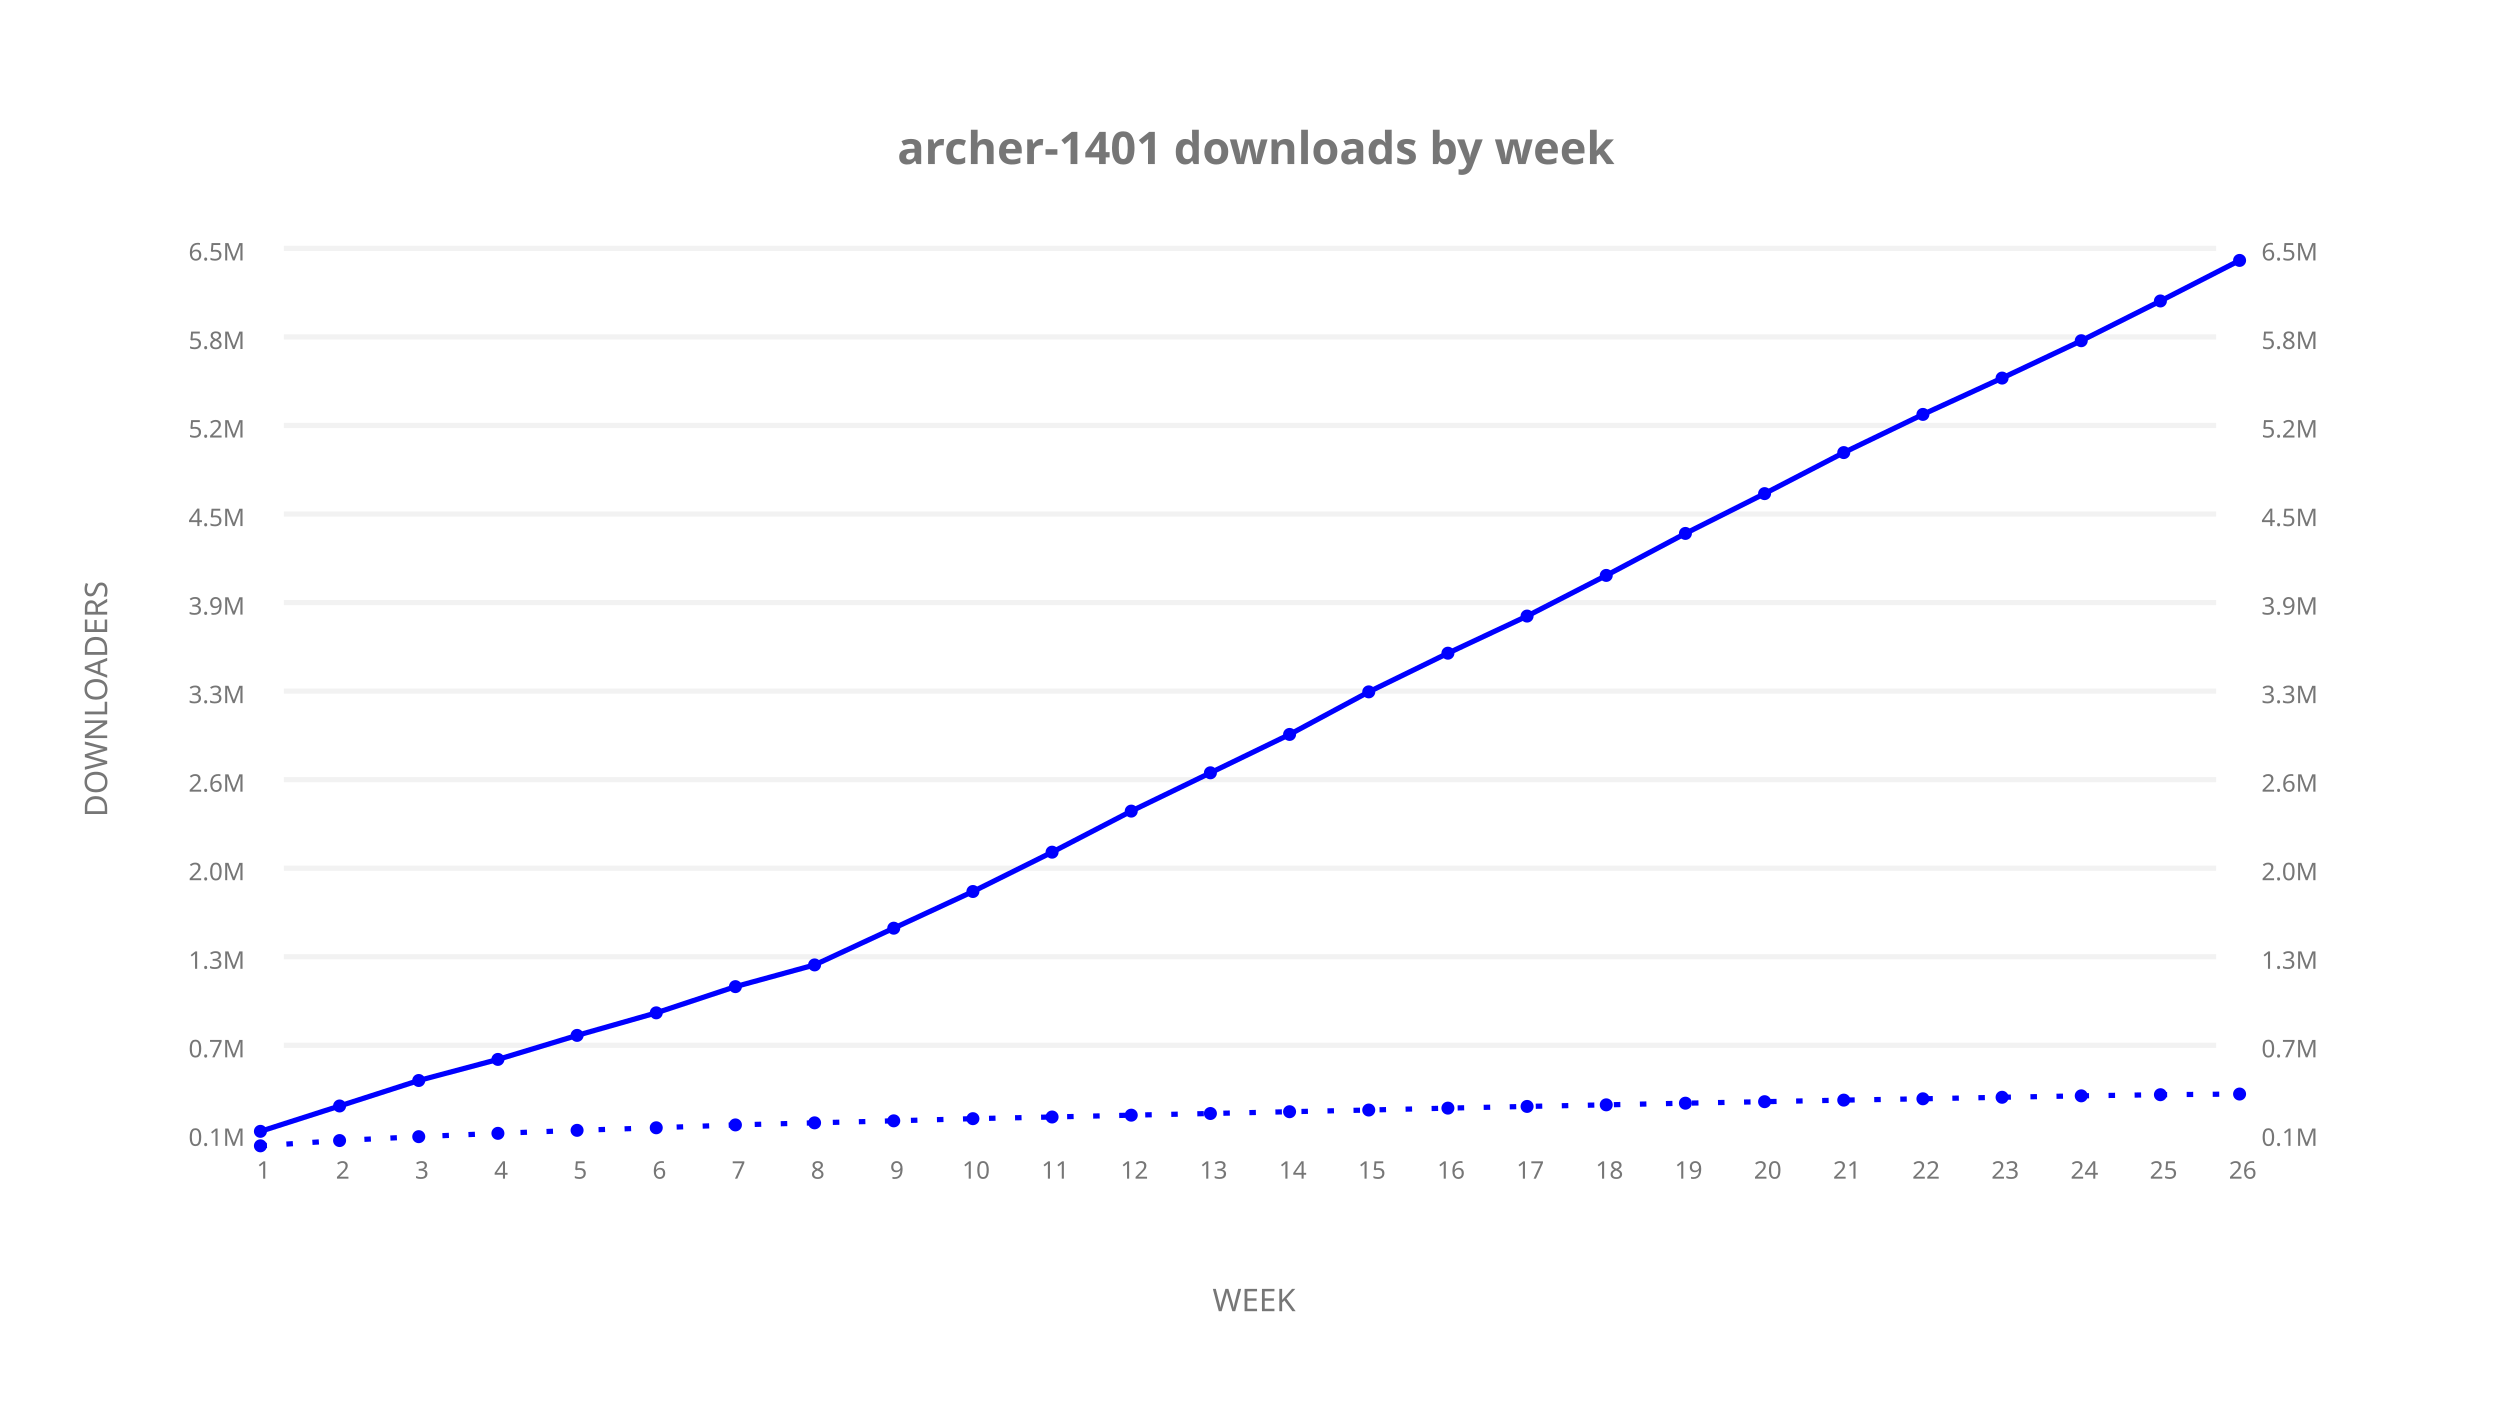
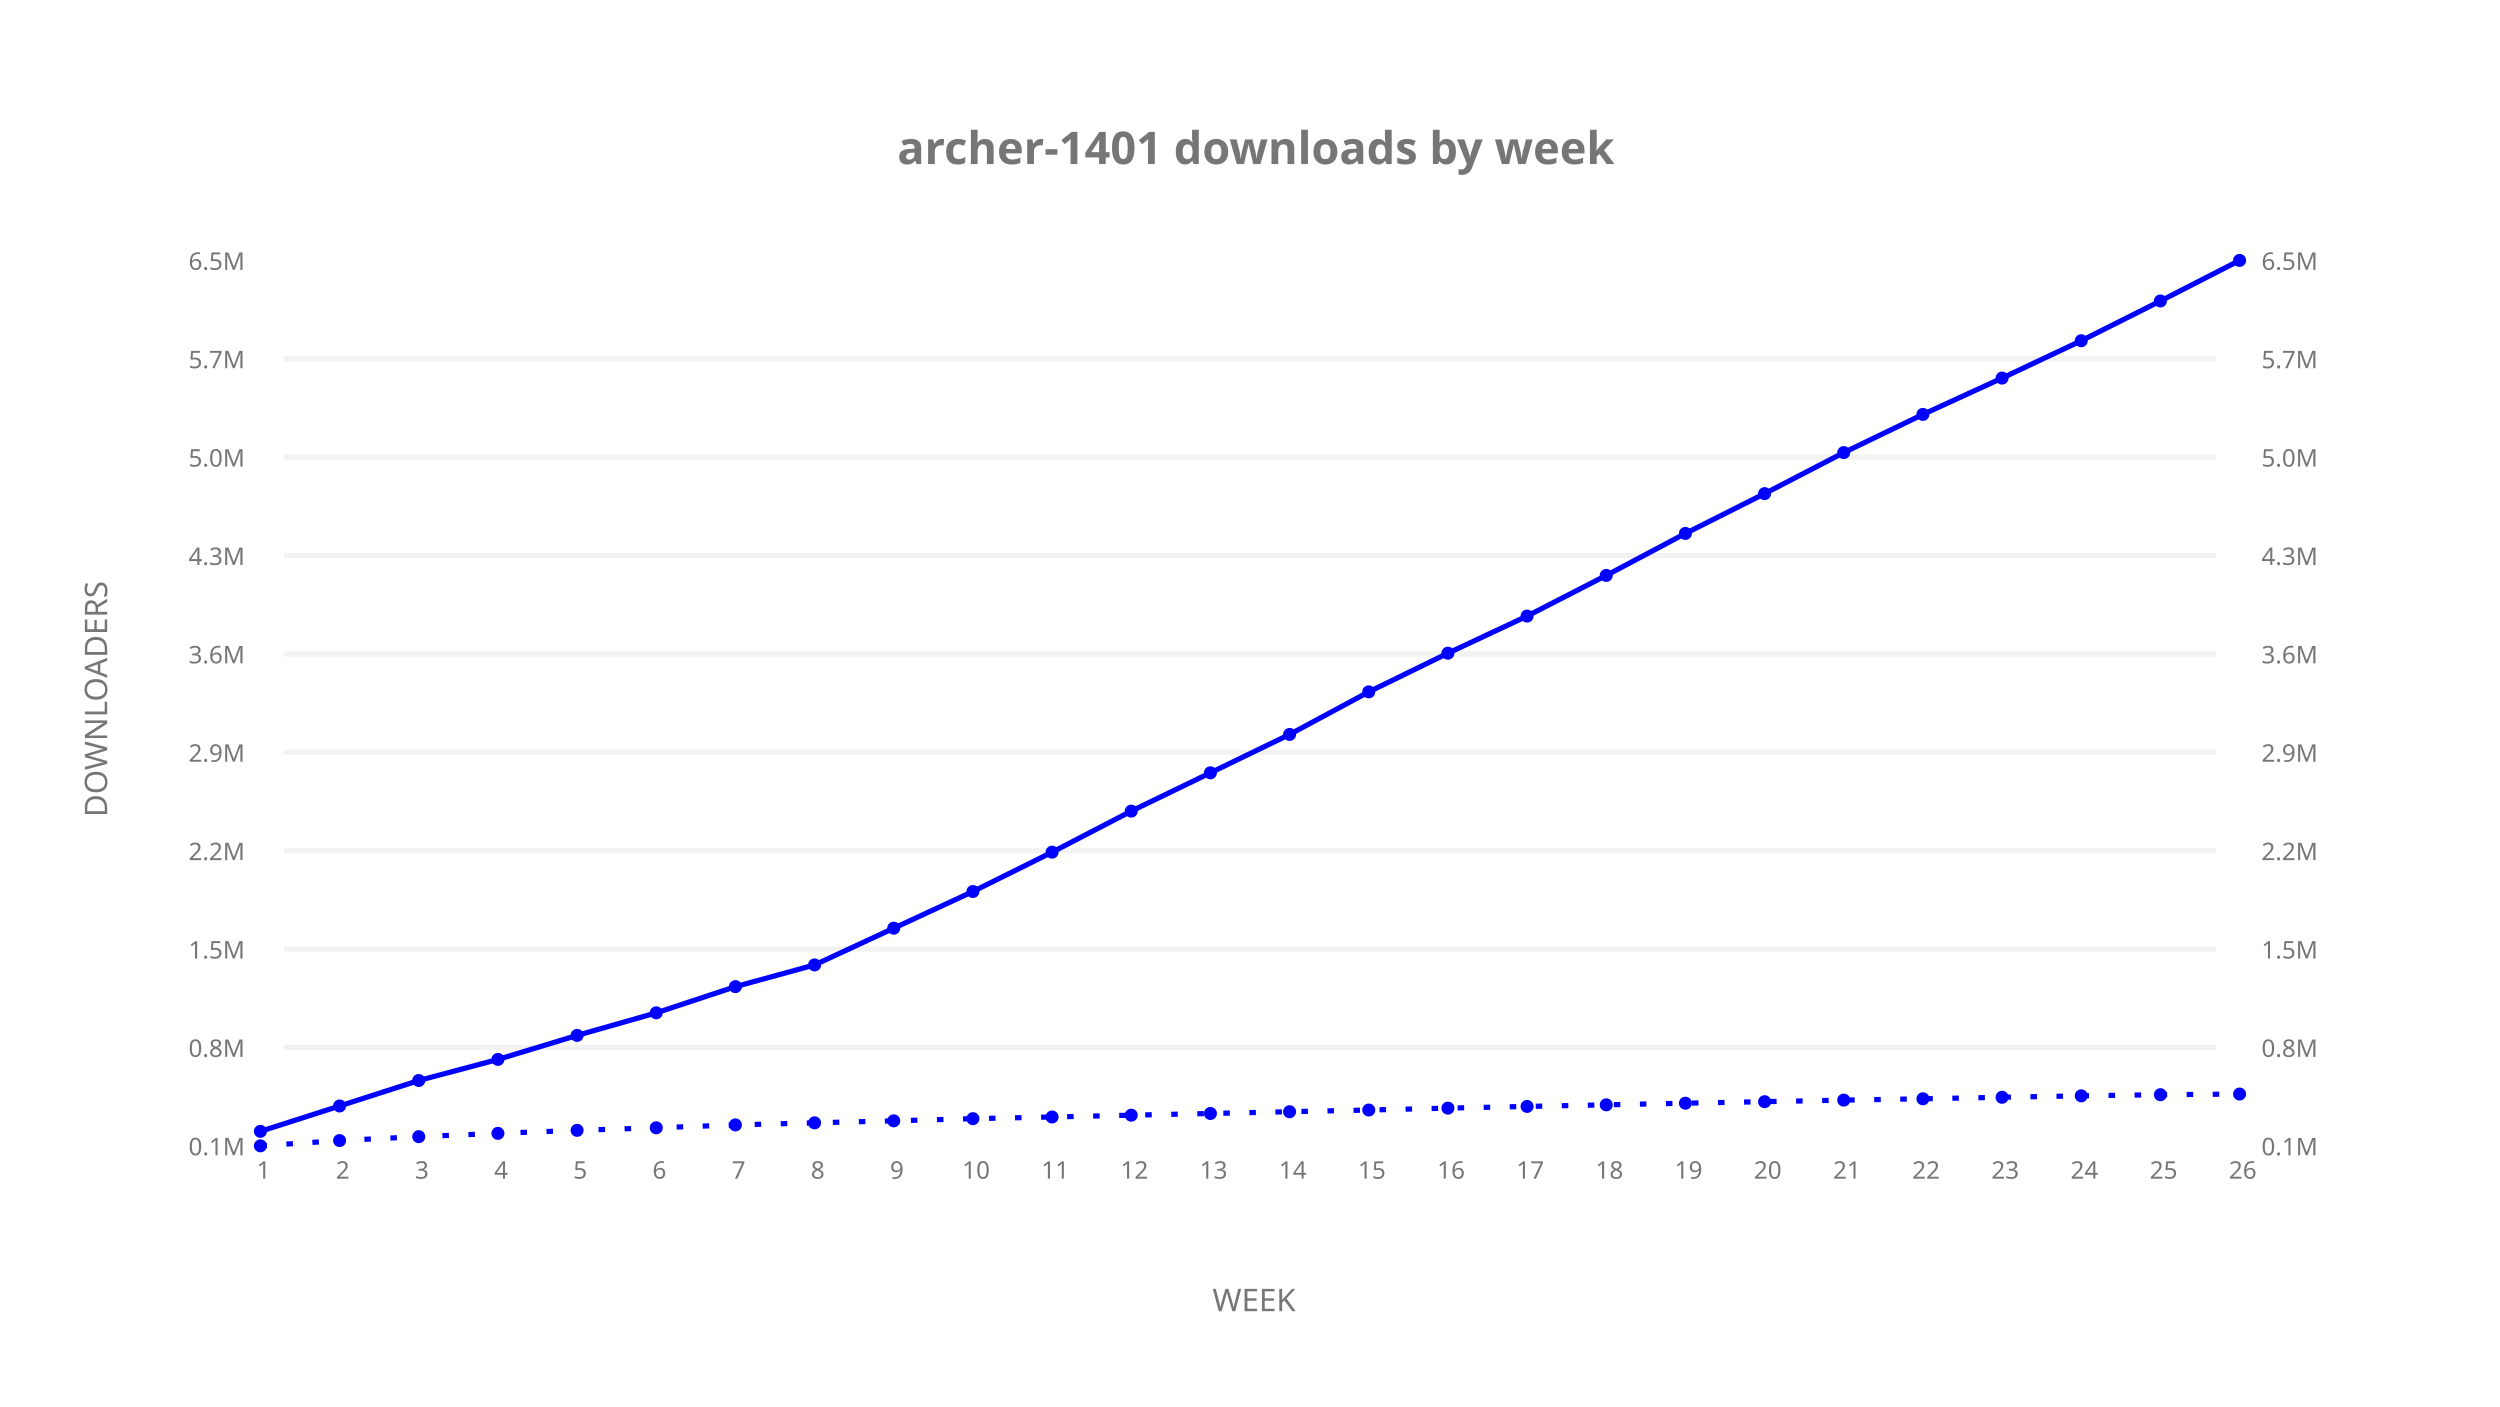
<svg xmlns="http://www.w3.org/2000/svg" xml:space="preserve" id="archer-1401-downloads-by-week-archer-1401-week" x="0px" y="0px" width="1920px" height="1080px" viewBox="0 0 1920 1080" enable-background="new 0 0 1920 1080" role="img">
  <g id="annotations">
    <text x="960" y="126" font-family="Atkinson Hyperlegible" font-size="26pt" text-anchor="middle" text-align="center" font-weight="600" font-style="normal" style="fill:rgb(118,118,118); fill-opacity:1; stroke:rgb(118,118,118); stroke-opacity:0; stroke-width:0.5"> archer-1401 downloads by week</text>
    <g id="axes-lines">
      <text x="960" y="1007" font-family="Atkinson Hyperlegible" font-size="18pt" text-anchor="middle" text-align="center" font-weight="500" font-style="normal" style="fill:rgb(118,118,118); fill-opacity:1; stroke:rgb(118,118,118); stroke-opacity:0; stroke-width:0.5"> WEEK</text>
      <text x="73" y="540" font-family="Atkinson Hyperlegible" font-size="18pt" text-anchor="middle" text-align="center" dominant-baseline="central" font-weight="500" font-style="normal" style="fill:rgb(118,118,118); fill-opacity:1; stroke:rgb(118,118,118); stroke-opacity:0; stroke-width:0.5" transform="rotate(-90,73,540)"> DOWNLOADERS</text>
    </g>
    <g id="tic-y-label-lines">
-       <line x1="218" y1="802.776" x2="1702" y2="802.776" style="fill:rgb(0,0,255); fill-opacity:0; stroke:rgb(242,242,242); stroke-opacity:1; stroke-width:4" />
-       <line x1="218" y1="734.776" x2="1702" y2="734.776" style="fill:rgb(0,0,255); fill-opacity:0; stroke:rgb(242,242,242); stroke-opacity:1; stroke-width:4" />
-       <line x1="218" y1="666.776" x2="1702" y2="666.776" style="fill:rgb(0,0,255); fill-opacity:0; stroke:rgb(242,242,242); stroke-opacity:1; stroke-width:4" />
-       <line x1="218" y1="598.776" x2="1702" y2="598.776" style="fill:rgb(0,0,255); fill-opacity:0; stroke:rgb(242,242,242); stroke-opacity:1; stroke-width:4" />
-       <line x1="218" y1="530.776" x2="1702" y2="530.776" style="fill:rgb(0,0,255); fill-opacity:0; stroke:rgb(242,242,242); stroke-opacity:1; stroke-width:4" />
-       <line x1="218" y1="462.776" x2="1702" y2="462.776" style="fill:rgb(0,0,255); fill-opacity:0; stroke:rgb(242,242,242); stroke-opacity:1; stroke-width:4" />
-       <line x1="218" y1="394.776" x2="1702" y2="394.776" style="fill:rgb(0,0,255); fill-opacity:0; stroke:rgb(242,242,242); stroke-opacity:1; stroke-width:4" />
-       <line x1="218" y1="326.776" x2="1702" y2="326.776" style="fill:rgb(0,0,255); fill-opacity:0; stroke:rgb(242,242,242); stroke-opacity:1; stroke-width:4" />
-       <line x1="218" y1="258.776" x2="1702" y2="258.776" style="fill:rgb(0,0,255); fill-opacity:0; stroke:rgb(242,242,242); stroke-opacity:1; stroke-width:4" />
-       <line x1="218" y1="190.776" x2="1702" y2="190.776" style="fill:rgb(0,0,255); fill-opacity:0; stroke:rgb(242,242,242); stroke-opacity:1; stroke-width:4" />
+       <line x1="218" y1="804.444" x2="1702" y2="804.444" style="fill:rgb(0,0,255); fill-opacity:0; stroke:rgb(242,242,242); stroke-opacity:1; stroke-width:4" />
+       <line x1="218" y1="728.889" x2="1702" y2="728.889" style="fill:rgb(0,0,255); fill-opacity:0; stroke:rgb(242,242,242); stroke-opacity:1; stroke-width:4" />
+       <line x1="218" y1="653.333" x2="1702" y2="653.333" style="fill:rgb(0,0,255); fill-opacity:0; stroke:rgb(242,242,242); stroke-opacity:1; stroke-width:4" />
+       <line x1="218" y1="577.778" x2="1702" y2="577.778" style="fill:rgb(0,0,255); fill-opacity:0; stroke:rgb(242,242,242); stroke-opacity:1; stroke-width:4" />
+       <line x1="218" y1="502.222" x2="1702" y2="502.222" style="fill:rgb(0,0,255); fill-opacity:0; stroke:rgb(242,242,242); stroke-opacity:1; stroke-width:4" />
+       <line x1="218" y1="426.667" x2="1702" y2="426.667" style="fill:rgb(0,0,255); fill-opacity:0; stroke:rgb(242,242,242); stroke-opacity:1; stroke-width:4" />
+       <line x1="218" y1="351.111" x2="1702" y2="351.111" style="fill:rgb(0,0,255); fill-opacity:0; stroke:rgb(242,242,242); stroke-opacity:1; stroke-width:4" />
+       <line x1="218" y1="275.556" x2="1702" y2="275.556" style="fill:rgb(0,0,255); fill-opacity:0; stroke:rgb(242,242,242); stroke-opacity:1; stroke-width:4" />
    </g>
    <g id="tic-x-labels">
      <text x="200" y="898" font-family="Atkinson Hyperlegible" font-size="14pt" text-anchor="middle" text-align="center" dominant-baseline="central" font-weight="400" font-style="normal" style="fill:rgb(118,118,118); fill-opacity:1; stroke:rgb(118,118,118); stroke-opacity:0; stroke-width:0.5"> 1</text>
      <text x="260.8" y="898" font-family="Atkinson Hyperlegible" font-size="14pt" text-anchor="middle" text-align="center" dominant-baseline="central" font-weight="400" font-style="normal" style="fill:rgb(118,118,118); fill-opacity:1; stroke:rgb(118,118,118); stroke-opacity:0; stroke-width:0.5"> 2</text>
      <text x="321.6" y="898" font-family="Atkinson Hyperlegible" font-size="14pt" text-anchor="middle" text-align="center" dominant-baseline="central" font-weight="400" font-style="normal" style="fill:rgb(118,118,118); fill-opacity:1; stroke:rgb(118,118,118); stroke-opacity:0; stroke-width:0.5"> 3</text>
      <text x="382.4" y="898" font-family="Atkinson Hyperlegible" font-size="14pt" text-anchor="middle" text-align="center" dominant-baseline="central" font-weight="400" font-style="normal" style="fill:rgb(118,118,118); fill-opacity:1; stroke:rgb(118,118,118); stroke-opacity:0; stroke-width:0.5"> 4</text>
      <text x="443.2" y="898" font-family="Atkinson Hyperlegible" font-size="14pt" text-anchor="middle" text-align="center" dominant-baseline="central" font-weight="400" font-style="normal" style="fill:rgb(118,118,118); fill-opacity:1; stroke:rgb(118,118,118); stroke-opacity:0; stroke-width:0.5"> 5</text>
      <text x="504" y="898" font-family="Atkinson Hyperlegible" font-size="14pt" text-anchor="middle" text-align="center" dominant-baseline="central" font-weight="400" font-style="normal" style="fill:rgb(118,118,118); fill-opacity:1; stroke:rgb(118,118,118); stroke-opacity:0; stroke-width:0.5"> 6</text>
      <text x="564.8" y="898" font-family="Atkinson Hyperlegible" font-size="14pt" text-anchor="middle" text-align="center" dominant-baseline="central" font-weight="400" font-style="normal" style="fill:rgb(118,118,118); fill-opacity:1; stroke:rgb(118,118,118); stroke-opacity:0; stroke-width:0.5"> 7</text>
      <text x="625.6" y="898" font-family="Atkinson Hyperlegible" font-size="14pt" text-anchor="middle" text-align="center" dominant-baseline="central" font-weight="400" font-style="normal" style="fill:rgb(118,118,118); fill-opacity:1; stroke:rgb(118,118,118); stroke-opacity:0; stroke-width:0.5"> 8</text>
      <text x="686.4" y="898" font-family="Atkinson Hyperlegible" font-size="14pt" text-anchor="middle" text-align="center" dominant-baseline="central" font-weight="400" font-style="normal" style="fill:rgb(118,118,118); fill-opacity:1; stroke:rgb(118,118,118); stroke-opacity:0; stroke-width:0.5"> 9</text>
      <text x="747.2" y="898" font-family="Atkinson Hyperlegible" font-size="14pt" text-anchor="middle" text-align="center" dominant-baseline="central" font-weight="400" font-style="normal" style="fill:rgb(118,118,118); fill-opacity:1; stroke:rgb(118,118,118); stroke-opacity:0; stroke-width:0.5"> 10</text>
      <text x="808" y="898" font-family="Atkinson Hyperlegible" font-size="14pt" text-anchor="middle" text-align="center" dominant-baseline="central" font-weight="400" font-style="normal" style="fill:rgb(118,118,118); fill-opacity:1; stroke:rgb(118,118,118); stroke-opacity:0; stroke-width:0.5"> 11</text>
      <text x="868.8" y="898" font-family="Atkinson Hyperlegible" font-size="14pt" text-anchor="middle" text-align="center" dominant-baseline="central" font-weight="400" font-style="normal" style="fill:rgb(118,118,118); fill-opacity:1; stroke:rgb(118,118,118); stroke-opacity:0; stroke-width:0.5"> 12</text>
      <text x="929.6" y="898" font-family="Atkinson Hyperlegible" font-size="14pt" text-anchor="middle" text-align="center" dominant-baseline="central" font-weight="400" font-style="normal" style="fill:rgb(118,118,118); fill-opacity:1; stroke:rgb(118,118,118); stroke-opacity:0; stroke-width:0.5"> 13</text>
      <text x="990.4" y="898" font-family="Atkinson Hyperlegible" font-size="14pt" text-anchor="middle" text-align="center" dominant-baseline="central" font-weight="400" font-style="normal" style="fill:rgb(118,118,118); fill-opacity:1; stroke:rgb(118,118,118); stroke-opacity:0; stroke-width:0.5"> 14</text>
      <text x="1051.2" y="898" font-family="Atkinson Hyperlegible" font-size="14pt" text-anchor="middle" text-align="center" dominant-baseline="central" font-weight="400" font-style="normal" style="fill:rgb(118,118,118); fill-opacity:1; stroke:rgb(118,118,118); stroke-opacity:0; stroke-width:0.5"> 15</text>
      <text x="1112" y="898" font-family="Atkinson Hyperlegible" font-size="14pt" text-anchor="middle" text-align="center" dominant-baseline="central" font-weight="400" font-style="normal" style="fill:rgb(118,118,118); fill-opacity:1; stroke:rgb(118,118,118); stroke-opacity:0; stroke-width:0.5"> 16</text>
      <text x="1172.8" y="898" font-family="Atkinson Hyperlegible" font-size="14pt" text-anchor="middle" text-align="center" dominant-baseline="central" font-weight="400" font-style="normal" style="fill:rgb(118,118,118); fill-opacity:1; stroke:rgb(118,118,118); stroke-opacity:0; stroke-width:0.5"> 17</text>
      <text x="1233.6" y="898" font-family="Atkinson Hyperlegible" font-size="14pt" text-anchor="middle" text-align="center" dominant-baseline="central" font-weight="400" font-style="normal" style="fill:rgb(118,118,118); fill-opacity:1; stroke:rgb(118,118,118); stroke-opacity:0; stroke-width:0.5"> 18</text>
      <text x="1294.4" y="898" font-family="Atkinson Hyperlegible" font-size="14pt" text-anchor="middle" text-align="center" dominant-baseline="central" font-weight="400" font-style="normal" style="fill:rgb(118,118,118); fill-opacity:1; stroke:rgb(118,118,118); stroke-opacity:0; stroke-width:0.5"> 19</text>
      <text x="1355.2" y="898" font-family="Atkinson Hyperlegible" font-size="14pt" text-anchor="middle" text-align="center" dominant-baseline="central" font-weight="400" font-style="normal" style="fill:rgb(118,118,118); fill-opacity:1; stroke:rgb(118,118,118); stroke-opacity:0; stroke-width:0.5"> 20</text>
      <text x="1416" y="898" font-family="Atkinson Hyperlegible" font-size="14pt" text-anchor="middle" text-align="center" dominant-baseline="central" font-weight="400" font-style="normal" style="fill:rgb(118,118,118); fill-opacity:1; stroke:rgb(118,118,118); stroke-opacity:0; stroke-width:0.5"> 21</text>
      <text x="1476.8" y="898" font-family="Atkinson Hyperlegible" font-size="14pt" text-anchor="middle" text-align="center" dominant-baseline="central" font-weight="400" font-style="normal" style="fill:rgb(118,118,118); fill-opacity:1; stroke:rgb(118,118,118); stroke-opacity:0; stroke-width:0.5"> 22</text>
      <text x="1537.6" y="898" font-family="Atkinson Hyperlegible" font-size="14pt" text-anchor="middle" text-align="center" dominant-baseline="central" font-weight="400" font-style="normal" style="fill:rgb(118,118,118); fill-opacity:1; stroke:rgb(118,118,118); stroke-opacity:0; stroke-width:0.5"> 23</text>
      <text x="1598.4" y="898" font-family="Atkinson Hyperlegible" font-size="14pt" text-anchor="middle" text-align="center" dominant-baseline="central" font-weight="400" font-style="normal" style="fill:rgb(118,118,118); fill-opacity:1; stroke:rgb(118,118,118); stroke-opacity:0; stroke-width:0.5"> 24</text>
      <text x="1659.2" y="898" font-family="Atkinson Hyperlegible" font-size="14pt" text-anchor="middle" text-align="center" dominant-baseline="central" font-weight="400" font-style="normal" style="fill:rgb(118,118,118); fill-opacity:1; stroke:rgb(118,118,118); stroke-opacity:0; stroke-width:0.5"> 25</text>
      <text x="1720" y="898" font-family="Atkinson Hyperlegible" font-size="14pt" text-anchor="middle" text-align="center" dominant-baseline="central" font-weight="400" font-style="normal" style="fill:rgb(118,118,118); fill-opacity:1; stroke:rgb(118,118,118); stroke-opacity:0; stroke-width:0.5"> 26</text>
    </g>
    <g id="tic-y-labels">
-       <text x="164" y="872.776" font-family="Atkinson Hyperlegible" font-size="14pt" text-anchor="middle" text-align="center" dominant-baseline="central" font-weight="400" font-style="normal" style="fill:rgb(118,118,118); fill-opacity:1; stroke:rgb(118,118,118); stroke-opacity:0; stroke-width:0.5"> 0.1M</text>
-       <text x="1756" y="872.776" font-family="Atkinson Hyperlegible" font-size="14pt" text-anchor="middle" text-align="center" dominant-baseline="central" font-weight="400" font-style="normal" style="fill:rgb(118,118,118); fill-opacity:1; stroke:rgb(118,118,118); stroke-opacity:0; stroke-width:0.5"> 0.1M</text>
-       <text x="164" y="804.776" font-family="Atkinson Hyperlegible" font-size="14pt" text-anchor="middle" text-align="center" dominant-baseline="central" font-weight="400" font-style="normal" style="fill:rgb(118,118,118); fill-opacity:1; stroke:rgb(118,118,118); stroke-opacity:0; stroke-width:0.5"> 0.7M</text>
-       <text x="1756" y="804.776" font-family="Atkinson Hyperlegible" font-size="14pt" text-anchor="middle" text-align="center" dominant-baseline="central" font-weight="400" font-style="normal" style="fill:rgb(118,118,118); fill-opacity:1; stroke:rgb(118,118,118); stroke-opacity:0; stroke-width:0.5"> 0.7M</text>
-       <text x="164" y="736.776" font-family="Atkinson Hyperlegible" font-size="14pt" text-anchor="middle" text-align="center" dominant-baseline="central" font-weight="400" font-style="normal" style="fill:rgb(118,118,118); fill-opacity:1; stroke:rgb(118,118,118); stroke-opacity:0; stroke-width:0.5"> 1.3M</text>
-       <text x="1756" y="736.776" font-family="Atkinson Hyperlegible" font-size="14pt" text-anchor="middle" text-align="center" dominant-baseline="central" font-weight="400" font-style="normal" style="fill:rgb(118,118,118); fill-opacity:1; stroke:rgb(118,118,118); stroke-opacity:0; stroke-width:0.5"> 1.3M</text>
-       <text x="164" y="668.776" font-family="Atkinson Hyperlegible" font-size="14pt" text-anchor="middle" text-align="center" dominant-baseline="central" font-weight="400" font-style="normal" style="fill:rgb(118,118,118); fill-opacity:1; stroke:rgb(118,118,118); stroke-opacity:0; stroke-width:0.5"> 2.0M</text>
-       <text x="1756" y="668.776" font-family="Atkinson Hyperlegible" font-size="14pt" text-anchor="middle" text-align="center" dominant-baseline="central" font-weight="400" font-style="normal" style="fill:rgb(118,118,118); fill-opacity:1; stroke:rgb(118,118,118); stroke-opacity:0; stroke-width:0.5"> 2.0M</text>
-       <text x="164" y="600.776" font-family="Atkinson Hyperlegible" font-size="14pt" text-anchor="middle" text-align="center" dominant-baseline="central" font-weight="400" font-style="normal" style="fill:rgb(118,118,118); fill-opacity:1; stroke:rgb(118,118,118); stroke-opacity:0; stroke-width:0.5"> 2.6M</text>
-       <text x="1756" y="600.776" font-family="Atkinson Hyperlegible" font-size="14pt" text-anchor="middle" text-align="center" dominant-baseline="central" font-weight="400" font-style="normal" style="fill:rgb(118,118,118); fill-opacity:1; stroke:rgb(118,118,118); stroke-opacity:0; stroke-width:0.5"> 2.6M</text>
-       <text x="164" y="532.776" font-family="Atkinson Hyperlegible" font-size="14pt" text-anchor="middle" text-align="center" dominant-baseline="central" font-weight="400" font-style="normal" style="fill:rgb(118,118,118); fill-opacity:1; stroke:rgb(118,118,118); stroke-opacity:0; stroke-width:0.5"> 3.3M</text>
-       <text x="1756" y="532.776" font-family="Atkinson Hyperlegible" font-size="14pt" text-anchor="middle" text-align="center" dominant-baseline="central" font-weight="400" font-style="normal" style="fill:rgb(118,118,118); fill-opacity:1; stroke:rgb(118,118,118); stroke-opacity:0; stroke-width:0.5"> 3.3M</text>
-       <text x="164" y="464.776" font-family="Atkinson Hyperlegible" font-size="14pt" text-anchor="middle" text-align="center" dominant-baseline="central" font-weight="400" font-style="normal" style="fill:rgb(118,118,118); fill-opacity:1; stroke:rgb(118,118,118); stroke-opacity:0; stroke-width:0.5"> 3.9M</text>
-       <text x="1756" y="464.776" font-family="Atkinson Hyperlegible" font-size="14pt" text-anchor="middle" text-align="center" dominant-baseline="central" font-weight="400" font-style="normal" style="fill:rgb(118,118,118); fill-opacity:1; stroke:rgb(118,118,118); stroke-opacity:0; stroke-width:0.5"> 3.9M</text>
-       <text x="164" y="396.776" font-family="Atkinson Hyperlegible" font-size="14pt" text-anchor="middle" text-align="center" dominant-baseline="central" font-weight="400" font-style="normal" style="fill:rgb(118,118,118); fill-opacity:1; stroke:rgb(118,118,118); stroke-opacity:0; stroke-width:0.5"> 4.5M</text>
-       <text x="1756" y="396.776" font-family="Atkinson Hyperlegible" font-size="14pt" text-anchor="middle" text-align="center" dominant-baseline="central" font-weight="400" font-style="normal" style="fill:rgb(118,118,118); fill-opacity:1; stroke:rgb(118,118,118); stroke-opacity:0; stroke-width:0.5"> 4.5M</text>
-       <text x="164" y="328.776" font-family="Atkinson Hyperlegible" font-size="14pt" text-anchor="middle" text-align="center" dominant-baseline="central" font-weight="400" font-style="normal" style="fill:rgb(118,118,118); fill-opacity:1; stroke:rgb(118,118,118); stroke-opacity:0; stroke-width:0.5"> 5.2M</text>
-       <text x="1756" y="328.776" font-family="Atkinson Hyperlegible" font-size="14pt" text-anchor="middle" text-align="center" dominant-baseline="central" font-weight="400" font-style="normal" style="fill:rgb(118,118,118); fill-opacity:1; stroke:rgb(118,118,118); stroke-opacity:0; stroke-width:0.5"> 5.2M</text>
-       <text x="164" y="260.776" font-family="Atkinson Hyperlegible" font-size="14pt" text-anchor="middle" text-align="center" dominant-baseline="central" font-weight="400" font-style="normal" style="fill:rgb(118,118,118); fill-opacity:1; stroke:rgb(118,118,118); stroke-opacity:0; stroke-width:0.5"> 5.8M</text>
-       <text x="1756" y="260.776" font-family="Atkinson Hyperlegible" font-size="14pt" text-anchor="middle" text-align="center" dominant-baseline="central" font-weight="400" font-style="normal" style="fill:rgb(118,118,118); fill-opacity:1; stroke:rgb(118,118,118); stroke-opacity:0; stroke-width:0.5"> 5.8M</text>
-       <text x="164" y="192.776" font-family="Atkinson Hyperlegible" font-size="14pt" text-anchor="middle" text-align="center" dominant-baseline="central" font-weight="400" font-style="normal" style="fill:rgb(118,118,118); fill-opacity:1; stroke:rgb(118,118,118); stroke-opacity:0; stroke-width:0.5"> 6.5M</text>
-       <text x="1756" y="192.776" font-family="Atkinson Hyperlegible" font-size="14pt" text-anchor="middle" text-align="center" dominant-baseline="central" font-weight="400" font-style="normal" style="fill:rgb(118,118,118); fill-opacity:1; stroke:rgb(118,118,118); stroke-opacity:0; stroke-width:0.5"> 6.5M</text>
+       <text x="164" y="880" font-family="Atkinson Hyperlegible" font-size="14pt" text-anchor="middle" text-align="center" dominant-baseline="central" font-weight="400" font-style="normal" style="fill:rgb(118,118,118); fill-opacity:1; stroke:rgb(118,118,118); stroke-opacity:0; stroke-width:0.5"> 0.1M</text>
+       <text x="1756" y="880" font-family="Atkinson Hyperlegible" font-size="14pt" text-anchor="middle" text-align="center" dominant-baseline="central" font-weight="400" font-style="normal" style="fill:rgb(118,118,118); fill-opacity:1; stroke:rgb(118,118,118); stroke-opacity:0; stroke-width:0.5"> 0.1M</text>
+       <text x="164" y="804.444" font-family="Atkinson Hyperlegible" font-size="14pt" text-anchor="middle" text-align="center" dominant-baseline="central" font-weight="400" font-style="normal" style="fill:rgb(118,118,118); fill-opacity:1; stroke:rgb(118,118,118); stroke-opacity:0; stroke-width:0.5"> 0.8M</text>
+       <text x="1756" y="804.444" font-family="Atkinson Hyperlegible" font-size="14pt" text-anchor="middle" text-align="center" dominant-baseline="central" font-weight="400" font-style="normal" style="fill:rgb(118,118,118); fill-opacity:1; stroke:rgb(118,118,118); stroke-opacity:0; stroke-width:0.5"> 0.8M</text>
+       <text x="164" y="728.889" font-family="Atkinson Hyperlegible" font-size="14pt" text-anchor="middle" text-align="center" dominant-baseline="central" font-weight="400" font-style="normal" style="fill:rgb(118,118,118); fill-opacity:1; stroke:rgb(118,118,118); stroke-opacity:0; stroke-width:0.5"> 1.5M</text>
+       <text x="1756" y="728.889" font-family="Atkinson Hyperlegible" font-size="14pt" text-anchor="middle" text-align="center" dominant-baseline="central" font-weight="400" font-style="normal" style="fill:rgb(118,118,118); fill-opacity:1; stroke:rgb(118,118,118); stroke-opacity:0; stroke-width:0.5"> 1.5M</text>
+       <text x="164" y="653.333" font-family="Atkinson Hyperlegible" font-size="14pt" text-anchor="middle" text-align="center" dominant-baseline="central" font-weight="400" font-style="normal" style="fill:rgb(118,118,118); fill-opacity:1; stroke:rgb(118,118,118); stroke-opacity:0; stroke-width:0.5"> 2.2M</text>
+       <text x="1756" y="653.333" font-family="Atkinson Hyperlegible" font-size="14pt" text-anchor="middle" text-align="center" dominant-baseline="central" font-weight="400" font-style="normal" style="fill:rgb(118,118,118); fill-opacity:1; stroke:rgb(118,118,118); stroke-opacity:0; stroke-width:0.5"> 2.2M</text>
+       <text x="164" y="577.778" font-family="Atkinson Hyperlegible" font-size="14pt" text-anchor="middle" text-align="center" dominant-baseline="central" font-weight="400" font-style="normal" style="fill:rgb(118,118,118); fill-opacity:1; stroke:rgb(118,118,118); stroke-opacity:0; stroke-width:0.5"> 2.9M</text>
+       <text x="1756" y="577.778" font-family="Atkinson Hyperlegible" font-size="14pt" text-anchor="middle" text-align="center" dominant-baseline="central" font-weight="400" font-style="normal" style="fill:rgb(118,118,118); fill-opacity:1; stroke:rgb(118,118,118); stroke-opacity:0; stroke-width:0.5"> 2.9M</text>
+       <text x="164" y="502.222" font-family="Atkinson Hyperlegible" font-size="14pt" text-anchor="middle" text-align="center" dominant-baseline="central" font-weight="400" font-style="normal" style="fill:rgb(118,118,118); fill-opacity:1; stroke:rgb(118,118,118); stroke-opacity:0; stroke-width:0.5"> 3.6M</text>
+       <text x="1756" y="502.222" font-family="Atkinson Hyperlegible" font-size="14pt" text-anchor="middle" text-align="center" dominant-baseline="central" font-weight="400" font-style="normal" style="fill:rgb(118,118,118); fill-opacity:1; stroke:rgb(118,118,118); stroke-opacity:0; stroke-width:0.5"> 3.6M</text>
+       <text x="164" y="426.667" font-family="Atkinson Hyperlegible" font-size="14pt" text-anchor="middle" text-align="center" dominant-baseline="central" font-weight="400" font-style="normal" style="fill:rgb(118,118,118); fill-opacity:1; stroke:rgb(118,118,118); stroke-opacity:0; stroke-width:0.5"> 4.3M</text>
+       <text x="1756" y="426.667" font-family="Atkinson Hyperlegible" font-size="14pt" text-anchor="middle" text-align="center" dominant-baseline="central" font-weight="400" font-style="normal" style="fill:rgb(118,118,118); fill-opacity:1; stroke:rgb(118,118,118); stroke-opacity:0; stroke-width:0.5"> 4.3M</text>
+       <text x="164" y="351.111" font-family="Atkinson Hyperlegible" font-size="14pt" text-anchor="middle" text-align="center" dominant-baseline="central" font-weight="400" font-style="normal" style="fill:rgb(118,118,118); fill-opacity:1; stroke:rgb(118,118,118); stroke-opacity:0; stroke-width:0.5"> 5.0M</text>
+       <text x="1756" y="351.111" font-family="Atkinson Hyperlegible" font-size="14pt" text-anchor="middle" text-align="center" dominant-baseline="central" font-weight="400" font-style="normal" style="fill:rgb(118,118,118); fill-opacity:1; stroke:rgb(118,118,118); stroke-opacity:0; stroke-width:0.5"> 5.0M</text>
+       <text x="164" y="275.556" font-family="Atkinson Hyperlegible" font-size="14pt" text-anchor="middle" text-align="center" dominant-baseline="central" font-weight="400" font-style="normal" style="fill:rgb(118,118,118); fill-opacity:1; stroke:rgb(118,118,118); stroke-opacity:0; stroke-width:0.5"> 5.7M</text>
+       <text x="1756" y="275.556" font-family="Atkinson Hyperlegible" font-size="14pt" text-anchor="middle" text-align="center" dominant-baseline="central" font-weight="400" font-style="normal" style="fill:rgb(118,118,118); fill-opacity:1; stroke:rgb(118,118,118); stroke-opacity:0; stroke-width:0.5"> 5.7M</text>
+       <text x="164" y="200" font-family="Atkinson Hyperlegible" font-size="14pt" text-anchor="middle" text-align="center" dominant-baseline="central" font-weight="400" font-style="normal" style="fill:rgb(118,118,118); fill-opacity:1; stroke:rgb(118,118,118); stroke-opacity:0; stroke-width:0.5"> 6.5M</text>
+       <text x="1756" y="200" font-family="Atkinson Hyperlegible" font-size="14pt" text-anchor="middle" text-align="center" dominant-baseline="central" font-weight="400" font-style="normal" style="fill:rgb(118,118,118); fill-opacity:1; stroke:rgb(118,118,118); stroke-opacity:0; stroke-width:0.5"> 6.5M</text>
    </g>
  </g>
  <g id="polyline-archer-1401 downloads by week">
    <polyline points="200,868.87 260.8,849.392 321.6,829.822 382.4,813.626 443.2,795.185 504,777.866 564.8,757.735 625.6,741.054 686.4,712.85 747.2,684.679 808,654.472 868.8,622.938 929.6,593.507 990.4,564.044 1051.2,531.356 1112,501.654 1172.8,473.143 1233.6,441.917 1294.4,409.676 1355.2,379.101 1416,347.587 1476.8,318.268 1537.6,290.366 1598.4,261.674 1659.2,231.145 1720,200 " style="fill:rgb(0,0,255); fill-opacity:0; stroke:rgb(0,0,255); stroke-opacity:1; stroke-width:4" />
  </g>
  <g id="markers-archer-1401 downloads by week">
    <circle cx="200" cy="868.87" r="5" style="fill:rgb(0,0,255); fill-opacity:1; stroke:rgb(0,0,255); stroke-opacity:0; stroke-width:4">
</circle>
    <circle cx="260.8" cy="849.392" r="5" style="fill:rgb(0,0,255); fill-opacity:1; stroke:rgb(0,0,255); stroke-opacity:0; stroke-width:4">
</circle>
    <circle cx="321.6" cy="829.822" r="5" style="fill:rgb(0,0,255); fill-opacity:1; stroke:rgb(0,0,255); stroke-opacity:0; stroke-width:4">
</circle>
    <circle cx="382.4" cy="813.626" r="5" style="fill:rgb(0,0,255); fill-opacity:1; stroke:rgb(0,0,255); stroke-opacity:0; stroke-width:4">
</circle>
    <circle cx="443.2" cy="795.185" r="5" style="fill:rgb(0,0,255); fill-opacity:1; stroke:rgb(0,0,255); stroke-opacity:0; stroke-width:4">
</circle>
    <circle cx="504" cy="777.866" r="5" style="fill:rgb(0,0,255); fill-opacity:1; stroke:rgb(0,0,255); stroke-opacity:0; stroke-width:4">
</circle>
    <circle cx="564.8" cy="757.735" r="5" style="fill:rgb(0,0,255); fill-opacity:1; stroke:rgb(0,0,255); stroke-opacity:0; stroke-width:4">
</circle>
    <circle cx="625.6" cy="741.054" r="5" style="fill:rgb(0,0,255); fill-opacity:1; stroke:rgb(0,0,255); stroke-opacity:0; stroke-width:4">
</circle>
    <circle cx="686.4" cy="712.85" r="5" style="fill:rgb(0,0,255); fill-opacity:1; stroke:rgb(0,0,255); stroke-opacity:0; stroke-width:4">
</circle>
    <circle cx="747.2" cy="684.679" r="5" style="fill:rgb(0,0,255); fill-opacity:1; stroke:rgb(0,0,255); stroke-opacity:0; stroke-width:4">
</circle>
    <circle cx="808" cy="654.472" r="5" style="fill:rgb(0,0,255); fill-opacity:1; stroke:rgb(0,0,255); stroke-opacity:0; stroke-width:4">
</circle>
    <circle cx="868.8" cy="622.938" r="5" style="fill:rgb(0,0,255); fill-opacity:1; stroke:rgb(0,0,255); stroke-opacity:0; stroke-width:4">
</circle>
    <circle cx="929.6" cy="593.507" r="5" style="fill:rgb(0,0,255); fill-opacity:1; stroke:rgb(0,0,255); stroke-opacity:0; stroke-width:4">
</circle>
    <circle cx="990.4" cy="564.044" r="5" style="fill:rgb(0,0,255); fill-opacity:1; stroke:rgb(0,0,255); stroke-opacity:0; stroke-width:4">
</circle>
    <circle cx="1051.2" cy="531.356" r="5" style="fill:rgb(0,0,255); fill-opacity:1; stroke:rgb(0,0,255); stroke-opacity:0; stroke-width:4">
</circle>
    <circle cx="1112" cy="501.654" r="5" style="fill:rgb(0,0,255); fill-opacity:1; stroke:rgb(0,0,255); stroke-opacity:0; stroke-width:4">
</circle>
    <circle cx="1172.8" cy="473.143" r="5" style="fill:rgb(0,0,255); fill-opacity:1; stroke:rgb(0,0,255); stroke-opacity:0; stroke-width:4">
</circle>
    <circle cx="1233.6" cy="441.917" r="5" style="fill:rgb(0,0,255); fill-opacity:1; stroke:rgb(0,0,255); stroke-opacity:0; stroke-width:4">
</circle>
    <circle cx="1294.4" cy="409.676" r="5" style="fill:rgb(0,0,255); fill-opacity:1; stroke:rgb(0,0,255); stroke-opacity:0; stroke-width:4">
</circle>
    <circle cx="1355.2" cy="379.101" r="5" style="fill:rgb(0,0,255); fill-opacity:1; stroke:rgb(0,0,255); stroke-opacity:0; stroke-width:4">
</circle>
    <circle cx="1416" cy="347.587" r="5" style="fill:rgb(0,0,255); fill-opacity:1; stroke:rgb(0,0,255); stroke-opacity:0; stroke-width:4">
</circle>
    <circle cx="1476.8" cy="318.268" r="5" style="fill:rgb(0,0,255); fill-opacity:1; stroke:rgb(0,0,255); stroke-opacity:0; stroke-width:4">
</circle>
    <circle cx="1537.6" cy="290.366" r="5" style="fill:rgb(0,0,255); fill-opacity:1; stroke:rgb(0,0,255); stroke-opacity:0; stroke-width:4">
</circle>
    <circle cx="1598.4" cy="261.674" r="5" style="fill:rgb(0,0,255); fill-opacity:1; stroke:rgb(0,0,255); stroke-opacity:0; stroke-width:4">
</circle>
    <circle cx="1659.2" cy="231.145" r="5" style="fill:rgb(0,0,255); fill-opacity:1; stroke:rgb(0,0,255); stroke-opacity:0; stroke-width:4">
</circle>
    <circle cx="1720" cy="200" r="5" style="fill:rgb(0,0,255); fill-opacity:1; stroke:rgb(0,0,255); stroke-opacity:0; stroke-width:4">
</circle>
  </g>
  <g id="polyline-archer-1401 downloads by week uploaders">
    <polyline points="200,880 260.8,875.943 321.6,872.951 382.4,870.411 443.2,868.106 504,866.135 564.8,863.938 625.6,862.344 686.4,860.805 747.2,859.137 808,857.856 868.8,856.456 929.6,855.171 990.4,853.794 1051.2,852.505 1112,851.044 1172.8,849.738 1233.6,848.513 1294.4,847.255 1355.2,846.091 1416,844.891 1476.8,843.874 1537.6,842.707 1598.4,841.609 1659.2,840.73 1720,840.228 " stroke-dasharray="5 15" style="fill:rgb(0,0,255); fill-opacity:0; stroke:rgb(0,0,255); stroke-opacity:1; stroke-width:4" />
  </g>
  <g id="markers-archer-1401 downloads by week uploaders">
    <circle cx="200" cy="880" r="5" style="fill:rgb(0,0,255); fill-opacity:1; stroke:rgb(0,0,255); stroke-opacity:0; stroke-width:4">
</circle>
    <circle cx="260.8" cy="875.943" r="5" style="fill:rgb(0,0,255); fill-opacity:1; stroke:rgb(0,0,255); stroke-opacity:0; stroke-width:4">
</circle>
    <circle cx="321.6" cy="872.951" r="5" style="fill:rgb(0,0,255); fill-opacity:1; stroke:rgb(0,0,255); stroke-opacity:0; stroke-width:4">
</circle>
    <circle cx="382.4" cy="870.411" r="5" style="fill:rgb(0,0,255); fill-opacity:1; stroke:rgb(0,0,255); stroke-opacity:0; stroke-width:4">
</circle>
    <circle cx="443.2" cy="868.106" r="5" style="fill:rgb(0,0,255); fill-opacity:1; stroke:rgb(0,0,255); stroke-opacity:0; stroke-width:4">
</circle>
    <circle cx="504" cy="866.135" r="5" style="fill:rgb(0,0,255); fill-opacity:1; stroke:rgb(0,0,255); stroke-opacity:0; stroke-width:4">
</circle>
    <circle cx="564.8" cy="863.938" r="5" style="fill:rgb(0,0,255); fill-opacity:1; stroke:rgb(0,0,255); stroke-opacity:0; stroke-width:4">
</circle>
    <circle cx="625.6" cy="862.344" r="5" style="fill:rgb(0,0,255); fill-opacity:1; stroke:rgb(0,0,255); stroke-opacity:0; stroke-width:4">
</circle>
    <circle cx="686.4" cy="860.805" r="5" style="fill:rgb(0,0,255); fill-opacity:1; stroke:rgb(0,0,255); stroke-opacity:0; stroke-width:4">
</circle>
    <circle cx="747.2" cy="859.137" r="5" style="fill:rgb(0,0,255); fill-opacity:1; stroke:rgb(0,0,255); stroke-opacity:0; stroke-width:4">
</circle>
    <circle cx="808" cy="857.856" r="5" style="fill:rgb(0,0,255); fill-opacity:1; stroke:rgb(0,0,255); stroke-opacity:0; stroke-width:4">
</circle>
    <circle cx="868.8" cy="856.456" r="5" style="fill:rgb(0,0,255); fill-opacity:1; stroke:rgb(0,0,255); stroke-opacity:0; stroke-width:4">
</circle>
    <circle cx="929.6" cy="855.171" r="5" style="fill:rgb(0,0,255); fill-opacity:1; stroke:rgb(0,0,255); stroke-opacity:0; stroke-width:4">
</circle>
    <circle cx="990.4" cy="853.794" r="5" style="fill:rgb(0,0,255); fill-opacity:1; stroke:rgb(0,0,255); stroke-opacity:0; stroke-width:4">
</circle>
    <circle cx="1051.2" cy="852.505" r="5" style="fill:rgb(0,0,255); fill-opacity:1; stroke:rgb(0,0,255); stroke-opacity:0; stroke-width:4">
</circle>
    <circle cx="1112" cy="851.044" r="5" style="fill:rgb(0,0,255); fill-opacity:1; stroke:rgb(0,0,255); stroke-opacity:0; stroke-width:4">
</circle>
    <circle cx="1172.8" cy="849.738" r="5" style="fill:rgb(0,0,255); fill-opacity:1; stroke:rgb(0,0,255); stroke-opacity:0; stroke-width:4">
</circle>
    <circle cx="1233.6" cy="848.513" r="5" style="fill:rgb(0,0,255); fill-opacity:1; stroke:rgb(0,0,255); stroke-opacity:0; stroke-width:4">
</circle>
    <circle cx="1294.4" cy="847.255" r="5" style="fill:rgb(0,0,255); fill-opacity:1; stroke:rgb(0,0,255); stroke-opacity:0; stroke-width:4">
</circle>
    <circle cx="1355.2" cy="846.091" r="5" style="fill:rgb(0,0,255); fill-opacity:1; stroke:rgb(0,0,255); stroke-opacity:0; stroke-width:4">
</circle>
    <circle cx="1416" cy="844.891" r="5" style="fill:rgb(0,0,255); fill-opacity:1; stroke:rgb(0,0,255); stroke-opacity:0; stroke-width:4">
</circle>
    <circle cx="1476.8" cy="843.874" r="5" style="fill:rgb(0,0,255); fill-opacity:1; stroke:rgb(0,0,255); stroke-opacity:0; stroke-width:4">
</circle>
    <circle cx="1537.6" cy="842.707" r="5" style="fill:rgb(0,0,255); fill-opacity:1; stroke:rgb(0,0,255); stroke-opacity:0; stroke-width:4">
</circle>
    <circle cx="1598.4" cy="841.609" r="5" style="fill:rgb(0,0,255); fill-opacity:1; stroke:rgb(0,0,255); stroke-opacity:0; stroke-width:4">
</circle>
    <circle cx="1659.2" cy="840.73" r="5" style="fill:rgb(0,0,255); fill-opacity:1; stroke:rgb(0,0,255); stroke-opacity:0; stroke-width:4">
</circle>
    <circle cx="1720" cy="840.228" r="5" style="fill:rgb(0,0,255); fill-opacity:1; stroke:rgb(0,0,255); stroke-opacity:0; stroke-width:4">
</circle>
  </g>
</svg>
